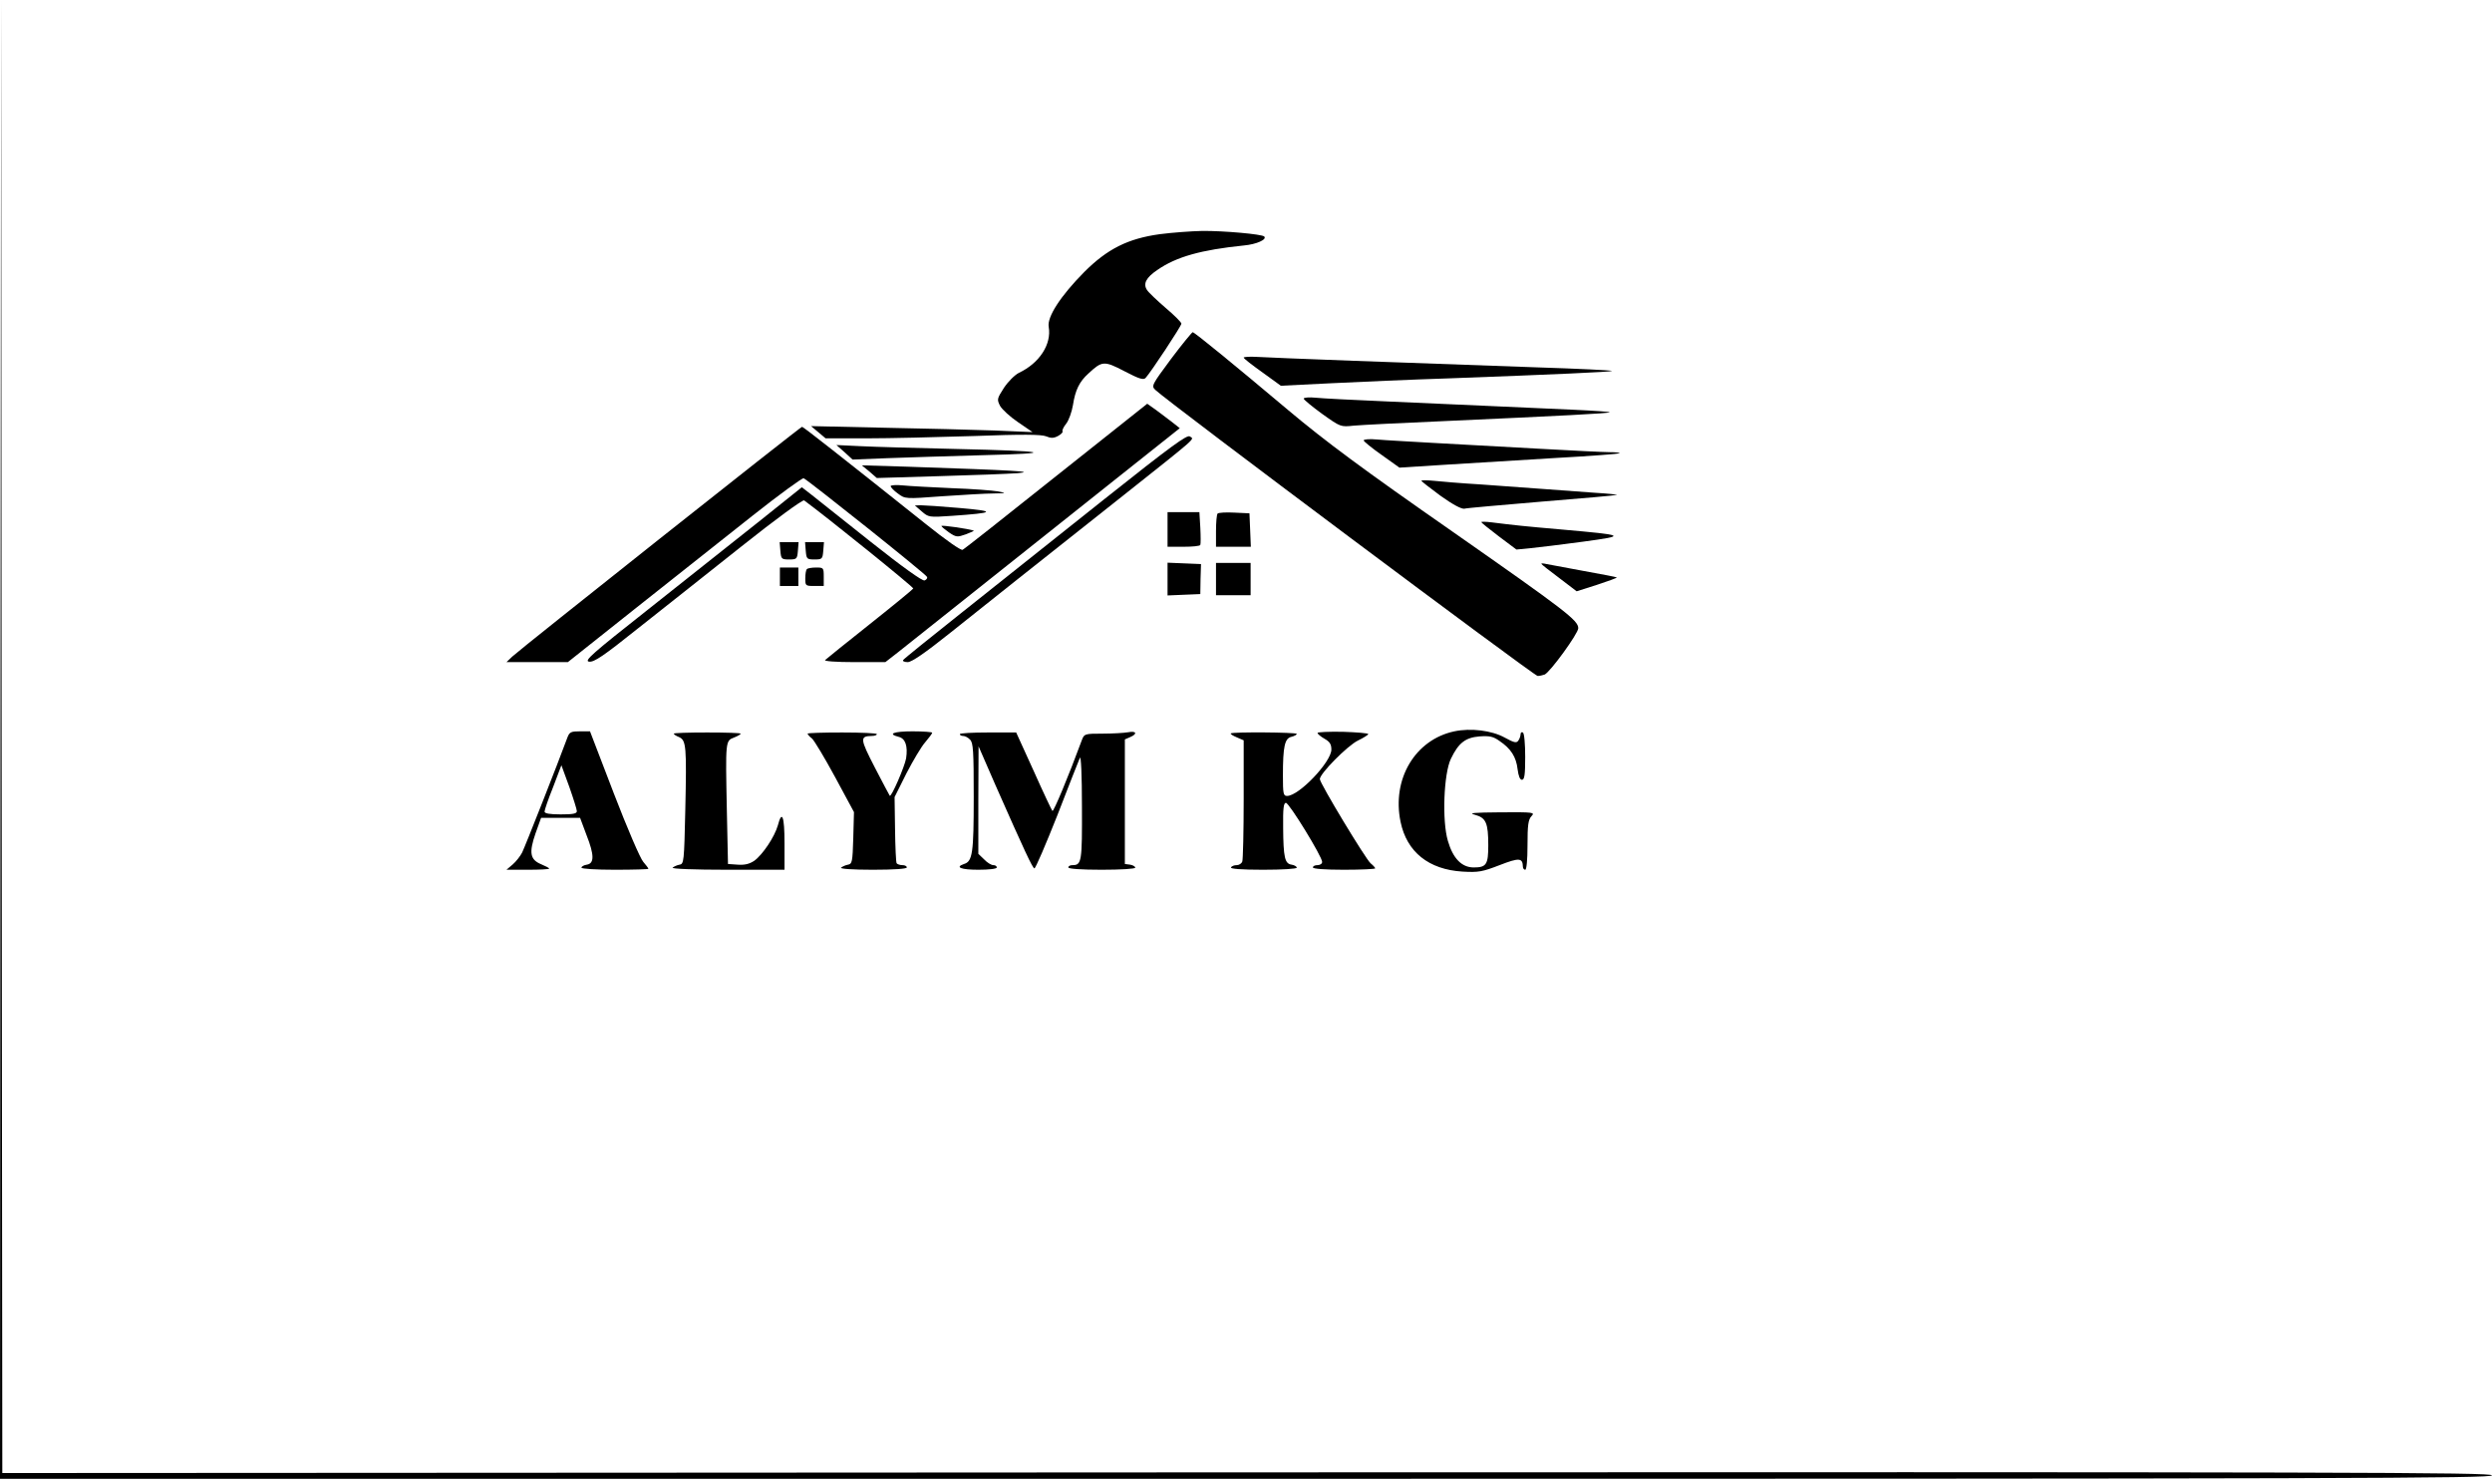
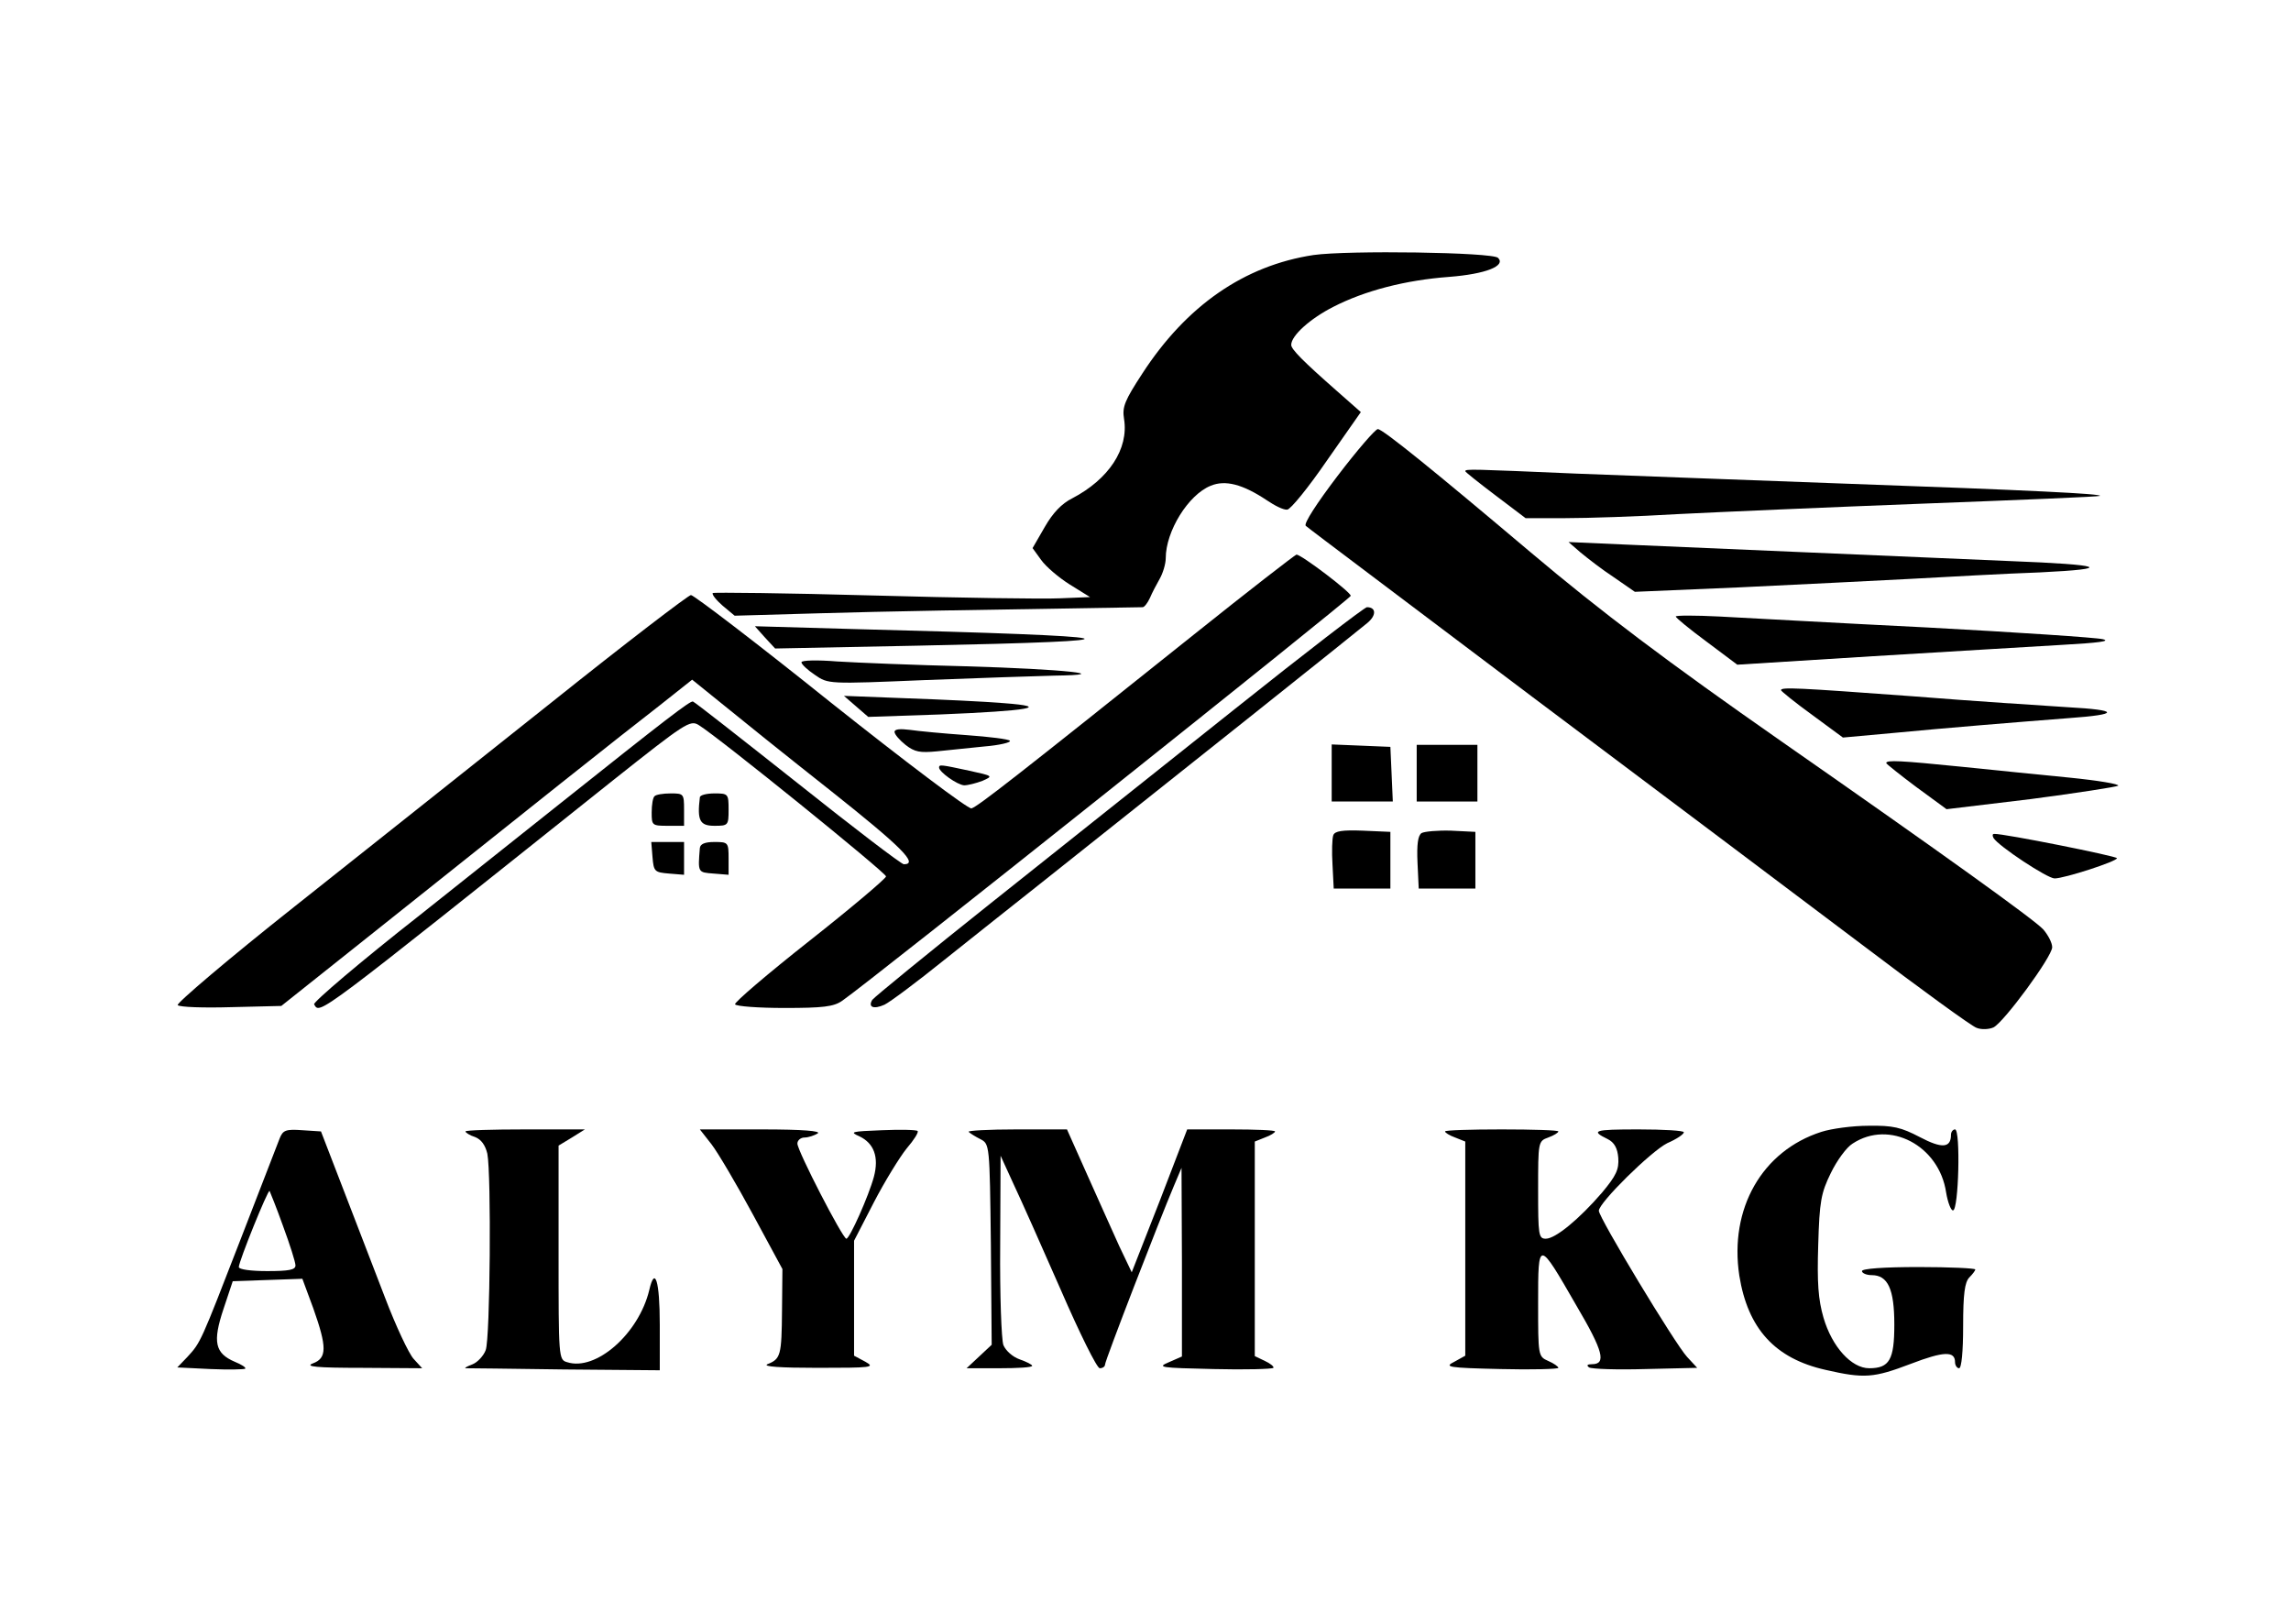
- <svg xmlns="http://www.w3.org/2000/svg" version="1.0" width="1080pt" height="643pt" viewBox="0 0 1080 643" preserveAspectRatio="xMidYMid meet">
-   <g transform="translate(0,643) scale(0.1,-0.1)" fill="#000000" stroke="none">
-     <path d="M2 3228 l-2 -3208 5400 0 c4796 0 5400 2 5400 15 0 13 -602 15 -5395 13 l-5395 -3 -3 3195 -2 3195 -3 -3207z" />
-     <path d="M5027 5415 c-139 -19 -228 -64 -328 -164 -102 -103 -162 -195 -154 -238 13 -75 -40 -157 -129 -199 -18 -9 -47 -38 -65 -65 -30 -47 -31 -50 -17 -78 9 -16 44 -48 78 -71 l63 -43 -165 7 c-91 3 -307 9 -480 12 l-315 7 31 -26 32 -27 178 0 c99 0 307 5 464 10 212 8 292 7 313 -1 22 -9 33 -9 52 1 13 7 22 16 20 20 -3 4 4 19 16 34 11 14 24 50 29 80 10 65 28 102 67 137 59 55 68 56 156 10 65 -34 83 -39 92 -29 23 25 155 225 155 235 0 6 -31 37 -69 69 -37 32 -74 67 -80 77 -18 27 -4 54 45 87 82 57 189 87 375 106 55 5 101 26 88 39 -10 10 -177 25 -269 24 -47 -1 -129 -7 -183 -14z" />
-     <path d="M5075 4874 c-83 -112 -86 -117 -68 -134 54 -52 1642 -1240 1657 -1240 8 0 21 3 30 6 23 9 146 178 146 201 0 34 -55 76 -544 418 -389 271 -551 391 -714 528 -227 191 -405 337 -413 337 -3 0 -46 -52 -94 -116z" />
-     <path d="M5390 4880 c0 -4 36 -32 81 -64 l80 -58 222 11 c122 6 350 16 507 21 462 17 701 28 706 32 2 3 -148 10 -334 16 -555 19 -1143 41 -1204 45 -32 2 -58 0 -58 -3z" />
-     <path d="M5650 4702 c0 -4 36 -34 80 -66 80 -57 80 -57 137 -51 32 3 211 12 398 20 508 23 707 33 711 38 3 2 -69 7 -158 11 -90 4 -251 11 -358 16 -107 5 -310 14 -450 20 -140 6 -279 13 -307 16 -29 3 -53 1 -53 -4z" />
-     <path d="M4578 4367 c-217 -173 -399 -317 -406 -320 -6 -5 -73 42 -159 111 -375 299 -532 422 -537 422 -7 0 -1221 -963 -1256 -996 l-25 -24 133 0 133 0 297 236 c163 129 391 310 505 400 115 91 214 163 220 161 20 -9 532 -417 535 -428 2 -5 -3 -12 -11 -15 -10 -3 -94 57 -234 168 -120 95 -236 187 -258 205 l-40 31 -190 -152 c-105 -83 -318 -252 -474 -376 -246 -194 -281 -225 -258 -228 22 -3 63 25 213 145 103 81 304 241 448 355 148 118 265 203 271 199 102 -75 475 -376 473 -382 -2 -4 -86 -73 -188 -154 -102 -81 -189 -151 -194 -156 -6 -5 48 -9 126 -9 l135 0 54 42 c57 45 571 454 978 778 l244 194 -29 23 c-16 13 -48 36 -70 53 l-42 30 -394 -313z" />
-     <path d="M4788 4268 c-196 -156 -471 -375 -612 -487 -141 -112 -259 -207 -262 -212 -3 -5 6 -9 20 -9 17 0 74 39 178 122 191 152 351 280 733 582 359 285 330 260 312 274 -11 10 -82 -42 -369 -270z" />
-     <path d="M5910 4521 c0 -4 35 -33 78 -63 l77 -55 205 13 c113 7 326 20 474 29 149 8 272 18 275 20 2 3 -16 5 -41 5 -25 0 -164 7 -309 15 -145 8 -349 19 -454 25 -104 6 -216 12 -247 15 -32 3 -58 1 -58 -4z" />
-     <path d="M3660 4470 l35 -32 150 6 c83 3 269 9 415 13 329 8 285 18 -120 27 -168 4 -352 9 -410 12 l-105 5 35 -31z" />
-     <path d="M3768 4386 l32 -28 268 8 c147 4 301 10 342 13 81 7 -5 12 -475 28 l-200 6 33 -27z" />
-     <path d="M6160 4346 c0 -2 38 -32 83 -65 53 -38 91 -58 103 -56 10 3 163 16 339 31 176 14 321 27 323 29 2 1 -41 6 -95 9 -54 4 -152 11 -218 16 -66 5 -190 14 -275 20 -85 5 -179 13 -207 16 -29 3 -53 3 -53 0z" />
-     <path d="M3860 4323 c0 -5 14 -20 31 -32 32 -24 32 -24 193 -12 89 6 188 12 221 12 58 1 58 2 20 9 -22 4 -112 11 -200 14 -88 4 -184 9 -212 12 -29 3 -53 1 -53 -3z" />
-     <path d="M3995 4213 c29 -25 31 -26 130 -19 188 13 195 20 35 34 -80 7 -156 12 -170 12 l-25 -1 30 -26z" />
-     <path d="M5060 4135 l0 -75 69 0 c39 0 71 3 73 8 2 4 2 37 0 75 l-4 67 -69 0 -69 0 0 -75z" />
-     <path d="M5277 4204 c-4 -4 -7 -38 -7 -76 l0 -68 75 0 76 0 -3 73 -3 72 -65 3 c-36 2 -69 0 -73 -4z" />
-     <path d="M6420 4167 c0 -3 34 -30 76 -62 l76 -57 62 6 c33 3 135 16 226 28 192 26 188 28 -94 53 -161 14 -199 18 -303 31 -24 3 -43 3 -43 1z" />
-     <path d="M4080 4150 c0 -3 15 -15 33 -28 31 -21 36 -21 73 -8 21 8 37 15 34 16 -23 8 -140 25 -140 20z" />
-     <path d="M3382 4043 c3 -36 5 -38 38 -38 33 0 35 2 38 38 l3 37 -41 0 -41 0 3 -37z" />
-     <path d="M3492 4043 c3 -36 5 -38 38 -38 33 0 35 2 38 38 l3 37 -41 0 -41 0 3 -37z" />
-     <path d="M5060 3920 l0 -71 71 3 71 3 1 65 2 65 -72 3 -73 3 0 -71z" />
-     <path d="M5270 3920 l0 -70 75 0 75 0 0 70 0 70 -75 0 -75 0 0 -70z" />
-     <path d="M6680 3986 c0 -2 34 -29 77 -61 l76 -58 88 28 c49 16 87 30 86 32 -2 2 -66 14 -143 28 -76 14 -149 28 -161 30 -13 3 -23 4 -23 1z" />
-     <path d="M3380 3930 l0 -40 40 0 40 0 0 40 0 40 -40 0 -40 0 0 -40z" />
-     <path d="M3497 3963 c-4 -3 -7 -21 -7 -40 0 -32 1 -33 40 -33 l40 0 0 40 c0 39 -1 40 -33 40 -19 0 -37 -3 -40 -7z" />
-     <path d="M6303 3260 c-170 -36 -272 -207 -233 -393 27 -130 122 -206 268 -215 69 -4 86 -1 161 28 85 33 100 32 101 -7 0 -7 5 -13 10 -13 6 0 10 42 10 107 0 85 3 110 17 125 16 17 11 18 -133 17 -120 -1 -142 -3 -111 -11 47 -13 57 -35 57 -132 0 -83 -8 -96 -63 -96 -52 0 -90 39 -112 115 -26 87 -18 292 13 356 33 69 63 92 124 97 44 3 59 0 87 -20 49 -33 72 -69 78 -122 4 -30 10 -46 19 -46 11 0 14 22 14 99 0 56 -4 103 -10 106 -5 3 -10 0 -10 -7 0 -7 -4 -20 -9 -27 -8 -13 -18 -11 -60 12 -56 31 -147 42 -218 27z" />
-     <path d="M2459 3233 c-41 -112 -184 -474 -196 -498 -8 -16 -27 -40 -41 -52 l-27 -23 93 0 c50 0 92 2 92 5 0 3 -16 11 -35 19 -48 20 -53 50 -24 134 l24 67 85 0 84 0 28 -75 c34 -86 34 -123 1 -128 -13 -2 -23 -8 -23 -13 0 -5 62 -9 145 -9 80 0 145 2 145 4 0 3 -10 16 -22 30 -13 14 -70 147 -127 295 l-104 271 -44 0 c-38 0 -45 -3 -54 -27z m41 -319 c0 -11 -17 -14 -70 -14 -48 0 -70 4 -70 12 0 7 16 54 37 106 l36 95 34 -93 c18 -51 33 -99 33 -106z" />
-     <path d="M2920 3250 c0 -3 10 -10 23 -15 31 -14 33 -40 27 -315 -5 -225 -6 -235 -25 -238 -11 -2 -24 -8 -30 -13 -5 -5 91 -9 238 -9 l247 0 0 115 c0 118 -11 146 -29 77 -14 -49 -65 -126 -102 -153 -21 -14 -41 -19 -71 -17 l-43 3 -5 235 c-6 299 -6 299 31 313 16 6 29 14 29 17 0 3 -65 5 -145 5 -80 0 -145 -2 -145 -5z" />
-     <path d="M3500 3250 c0 -3 8 -13 19 -21 10 -9 55 -84 100 -167 l82 -152 -3 -112 c-3 -104 -5 -113 -23 -116 -11 -2 -24 -8 -30 -13 -5 -5 50 -9 138 -9 91 0 147 4 147 10 0 6 -9 10 -19 10 -11 0 -22 4 -25 8 -3 4 -6 71 -7 148 l-2 139 51 102 c29 56 65 117 82 136 16 19 30 37 30 41 0 3 -38 6 -85 6 -82 0 -111 -11 -60 -24 29 -7 40 -40 32 -93 -6 -35 -64 -170 -71 -162 -2 2 -31 58 -65 123 -64 124 -65 135 -13 136 12 0 22 3 22 8 0 4 -67 7 -150 7 -82 0 -150 -2 -150 -5z" />
-     <path d="M4160 3248 c0 -5 6 -8 14 -8 8 0 22 -7 30 -16 14 -13 16 -50 16 -249 0 -242 -5 -279 -42 -290 -41 -14 -13 -25 62 -25 47 0 80 4 80 10 0 6 -7 10 -15 10 -9 0 -27 11 -40 25 l-25 24 0 233 1 233 74 -170 c125 -283 160 -358 168 -359 5 0 49 103 99 229 49 127 93 239 98 250 5 12 9 -74 9 -210 1 -240 -1 -255 -41 -255 -10 0 -18 -4 -18 -10 0 -6 55 -10 145 -10 83 0 145 4 145 9 0 5 -10 11 -22 13 l-23 3 0 270 0 270 23 10 c33 14 27 28 -9 21 -17 -3 -67 -6 -110 -6 -78 0 -80 -1 -90 -27 -59 -160 -123 -313 -128 -308 -3 3 -40 81 -81 173 l-76 167 -122 0 c-67 0 -122 -3 -122 -7z" />
-     <path d="M5334 3251 c-2 -3 9 -10 26 -17 l30 -13 0 -255 c0 -140 -3 -261 -6 -270 -3 -9 -14 -16 -24 -16 -11 0 -22 -4 -25 -10 -4 -6 45 -10 139 -10 84 0 146 4 146 9 0 5 -10 11 -22 13 -30 4 -36 31 -37 161 -1 83 2 107 12 107 14 0 157 -233 157 -256 0 -8 -9 -14 -20 -14 -11 0 -20 -4 -20 -10 0 -6 52 -10 135 -10 74 0 135 3 135 6 0 3 -9 13 -20 22 -22 19 -220 347 -220 365 0 24 120 145 165 167 25 12 45 25 45 28 0 4 -50 8 -110 10 -61 1 -110 -1 -110 -5 0 -4 14 -16 30 -25 23 -13 30 -24 30 -47 0 -53 -140 -201 -192 -201 -16 0 -18 9 -18 88 0 127 8 161 36 168 13 3 24 9 24 13 0 7 -279 9 -286 2z" />
+ <svg xmlns="http://www.w3.org/2000/svg" version="1.0" width="566pt" height="401pt" viewBox="0 0 566 401" preserveAspectRatio="xMidYMid meet">
+   <g transform="translate(0,401) scale(0.1,-0.1)" fill="#000000" stroke="none">
+     <path d="M3245 3380 c-171 -26 -314 -125 -423 -293 -43 -66 -50 -82 -45 -112 12 -74 -38 -149 -128 -196 -26 -13 -48 -36 -68 -71 l-30 -52 21 -29 c12 -17 44 -44 71 -61 l50 -31 -74 -3 c-41 -2 -249 1 -463 7 -214 6 -392 8 -395 6 -3 -3 8 -17 24 -31 l30 -25 210 6 c171 5 357 8 798 15 4 0 12 10 18 23 5 12 16 33 24 47 8 14 15 37 15 51 0 67 56 157 111 179 36 15 79 4 139 -36 19 -13 41 -24 50 -23 8 0 52 54 98 121 l84 120 -59 52 c-83 73 -113 103 -113 114 0 23 47 65 104 94 78 40 178 66 286 74 90 7 141 27 121 47 -14 14 -371 19 -456 7z" />
+     <path d="M3305 2835 c-51 -67 -85 -119 -79 -124 5 -5 257 -194 559 -422 303 -227 668 -502 813 -611 145 -110 273 -203 285 -207 12 -5 31 -4 42 1 26 13 145 175 145 198 0 11 -10 30 -22 44 -22 24 -246 185 -649 466 -278 194 -444 319 -618 466 -238 201 -365 304 -377 304 -6 0 -51 -52 -99 -115z" />
+     <path d="M3620 2846 c0 -2 34 -29 75 -60 l74 -56 98 0 c54 0 179 4 278 10 99 5 374 17 610 26 237 9 431 17 433 19 6 5 -170 14 -623 30 -242 9 -543 20 -670 25 -258 11 -275 12 -275 6z" />
+     <path d="M3905 2645 c17 -14 53 -42 82 -61 l52 -36 258 11 c142 7 332 16 423 21 91 5 235 13 320 16 185 9 159 19 -75 28 -88 4 -308 13 -490 21 -181 8 -391 17 -465 20 l-135 6 30 -26z" />
+     <path d="M2949 2442 c-438 -350 -534 -425 -549 -429 -8 -2 -163 115 -348 262 -182 146 -338 265 -345 265 -6 0 -163 -120 -348 -268 -185 -147 -469 -373 -632 -502 -163 -129 -292 -239 -288 -243 5 -5 64 -7 132 -5 l124 3 240 191 c366 292 601 479 693 550 l82 65 73 -59 c39 -32 161 -130 270 -216 175 -139 217 -181 180 -181 -6 0 -124 90 -262 200 -139 110 -255 201 -259 202 -6 3 -67 -44 -327 -251 -44 -35 -200 -159 -347 -276 -148 -116 -265 -216 -262 -221 15 -25 -3 -38 738 553 179 142 191 150 212 137 49 -30 463 -365 463 -374 0 -5 -85 -77 -189 -159 -104 -82 -187 -153 -184 -157 3 -5 58 -9 122 -9 95 0 122 3 143 18 62 42 1253 991 1256 1000 2 8 -122 102 -134 102 -4 -1 -119 -90 -254 -198z" />
+     <path d="M3050 2258 c-173 -138 -444 -353 -602 -479 -157 -125 -289 -233 -293 -239 -11 -18 3 -24 30 -12 13 6 80 56 147 110 68 54 177 141 243 193 315 250 782 622 803 640 23 19 22 39 -1 39 -7 -1 -154 -114 -327 -252z" />
+     <path d="M4140 2487 c0 -3 34 -31 76 -62 l76 -57 336 21 c185 11 396 24 467 28 89 5 121 9 100 14 -16 4 -212 17 -435 29 -223 11 -453 24 -512 27 -60 3 -108 3 -108 0z" />
+     <path d="M1890 2435 l25 -27 352 7 c593 12 552 23 -157 41 l-245 7 25 -28z" />
+     <path d="M1980 2374 c0 -5 15 -19 33 -31 33 -23 33 -23 272 -13 132 5 276 10 320 11 153 2 24 16 -217 23 -128 3 -272 9 -320 12 -49 4 -88 3 -88 -2z" />
+     <path d="M4400 2305 c0 -2 34 -30 77 -61 l76 -56 121 11 c136 13 308 27 437 37 127 9 126 20 -3 27 -62 4 -234 15 -383 27 -286 21 -325 23 -325 15z" />
+     <path d="M2115 2265 l30 -26 176 6 c222 9 279 19 159 28 -47 4 -155 9 -240 12 l-155 6 30 -26z" />
+     <path d="M2210 2202 c0 -6 12 -20 27 -32 23 -18 36 -20 78 -16 27 3 80 8 117 12 37 3 66 10 63 14 -2 4 -51 10 -107 14 -57 4 -120 10 -140 13 -24 3 -38 2 -38 -5z" />
+     <path d="M3290 2100 l0 -70 75 0 76 0 -3 68 -3 67 -72 3 -73 3 0 -71z" />
+     <path d="M3500 2100 l0 -70 75 0 75 0 0 70 0 70 -75 0 -75 0 0 -70z" />
+     <path d="M4660 2125 c0 -2 34 -29 74 -59 l75 -55 208 25 c114 15 211 30 216 33 4 4 -50 13 -120 20 -71 7 -191 19 -268 27 -149 15 -185 17 -185 9z" />
+     <path d="M2320 2114 c0 -11 45 -43 62 -44 9 0 29 5 45 11 27 12 27 12 -32 25 -70 15 -75 16 -75 8z" />
+     <path d="M1617 2043 c-4 -3 -7 -21 -7 -40 0 -32 1 -33 40 -33 l40 0 0 40 c0 39 -1 40 -33 40 -19 0 -37 -3 -40 -7z" />
+     <path d="M1729 2040 c-7 -57 0 -70 36 -70 34 0 35 1 35 40 0 39 -1 40 -35 40 -19 0 -36 -4 -36 -10z" />
+     <path d="M3294 1947 c-3 -8 -4 -41 -2 -73 l3 -59 70 0 70 0 0 70 0 70 -68 3 c-51 2 -69 -1 -73 -11z" />
+     <path d="M3512 1952 c-9 -6 -12 -28 -10 -73 l3 -64 70 0 70 0 0 70 0 70 -60 3 c-33 1 -66 -2 -73 -6z" />
+     <path d="M4925 1940 c12 -20 133 -100 151 -100 24 0 154 42 154 50 0 5 -280 61 -303 60 -5 0 -5 -4 -2 -10z" />
+     <path d="M1612 1893 c3 -36 5 -38 41 -41 l37 -3 0 40 0 41 -41 0 -40 0 3 -37z" />
+     <path d="M1729 1915 c-5 -61 -5 -60 34 -63 l37 -3 0 40 c0 40 -1 41 -35 41 -24 0 -35 -5 -36 -15z" />
+     <path d="M4500 1214 c-147 -47 -228 -190 -203 -355 21 -131 88 -205 213 -233 96 -22 119 -20 211 15 81 31 109 32 109 4 0 -8 5 -15 10 -15 6 0 10 41 10 104 0 80 4 108 15 120 8 8 15 17 15 20 0 3 -63 6 -140 6 -87 0 -140 -4 -140 -10 0 -5 11 -10 24 -10 40 0 56 -34 56 -122 0 -87 -12 -108 -62 -108 -44 0 -92 53 -113 125 -13 45 -16 86 -13 180 3 107 7 128 31 177 15 31 39 64 54 73 91 60 214 -5 231 -121 4 -24 12 -45 17 -44 14 0 19 200 5 200 -5 0 -10 -6 -10 -13 0 -33 -22 -35 -77 -6 -46 24 -66 29 -127 28 -39 0 -91 -7 -116 -15z" />
+     <path d="M691 1198 c-5 -13 -48 -124 -96 -248 -100 -258 -99 -256 -132 -292 l-25 -26 82 -4 c45 -2 84 -1 86 1 2 3 -9 10 -26 17 -49 21 -55 49 -28 130 l23 69 86 3 86 3 27 -73 c34 -96 34 -123 -1 -136 -21 -8 9 -11 121 -11 l149 -1 -21 23 c-12 13 -44 81 -71 152 -28 72 -74 193 -104 270 l-54 140 -46 3 c-41 3 -48 0 -56 -20z m8 -216 c17 -46 31 -90 31 -98 0 -11 -16 -14 -70 -14 -40 0 -70 4 -70 10 0 14 72 192 76 188 1 -2 17 -41 33 -86z" />
+     <path d="M1150 1215 c0 -3 11 -10 24 -14 15 -6 25 -20 30 -41 10 -52 7 -456 -4 -485 -5 -14 -20 -30 -32 -35 -13 -5 -21 -9 -18 -10 3 0 112 -1 243 -3 l237 -2 0 113 c0 108 -12 146 -26 85 -26 -108 -132 -201 -203 -178 -21 6 -21 11 -21 271 l0 264 33 20 32 20 -147 0 c-82 0 -148 -2 -148 -5z" />
+     <path d="M1758 1183 c16 -21 62 -99 102 -173 l73 -135 -1 -102 c-1 -111 -3 -120 -36 -133 -13 -6 32 -9 124 -9 134 0 143 1 118 15 l-28 15 0 142 0 142 49 95 c27 52 64 112 81 133 18 21 30 40 27 43 -2 3 -42 4 -88 2 -76 -3 -81 -4 -56 -15 36 -17 49 -51 36 -100 -13 -48 -60 -153 -68 -153 -9 0 -121 217 -121 235 0 8 8 15 18 15 9 0 24 5 32 10 10 6 -36 10 -138 10 l-153 0 29 -37z" />
+     <path d="M2393 1214 c4 -4 17 -12 29 -18 23 -12 23 -13 26 -260 l2 -248 -31 -29 -31 -29 81 0 c45 0 81 2 81 6 0 3 -14 10 -31 16 -17 6 -34 21 -40 35 -5 13 -9 124 -8 246 l1 222 32 -70 c18 -38 71 -157 117 -262 46 -106 89 -193 96 -193 7 0 13 4 13 9 0 10 134 356 170 441 l19 45 1 -233 0 -233 -32 -14 c-31 -13 -22 -14 110 -17 79 -2 146 0 148 3 2 3 -8 11 -21 17 l-25 12 0 265 0 265 25 10 c14 5 25 12 25 15 0 3 -49 5 -108 5 l-109 0 -68 -177 -69 -176 -31 65 c-16 36 -52 115 -79 176 l-50 112 -125 0 c-68 0 -121 -3 -118 -6z" />
+     <path d="M3570 1215 c0 -3 11 -10 25 -15 l25 -10 0 -264 0 -265 -27 -15 c-26 -13 -17 -15 115 -18 78 -2 142 0 142 3 0 3 -11 11 -25 17 -25 11 -25 13 -25 143 0 158 0 158 95 -7 66 -112 74 -144 38 -144 -12 0 -14 -3 -7 -8 7 -4 69 -6 139 -4 l128 3 -25 27 c-29 31 -218 344 -218 361 0 20 129 147 169 167 23 10 41 22 41 27 0 4 -50 7 -112 7 -111 0 -119 -3 -76 -24 16 -8 24 -22 26 -46 2 -29 -5 -44 -40 -86 -56 -65 -115 -114 -139 -114 -18 0 -19 9 -19 120 0 119 0 121 25 130 14 5 25 12 25 15 0 3 -63 5 -140 5 -77 0 -140 -2 -140 -5z" />
  </g>
</svg>
